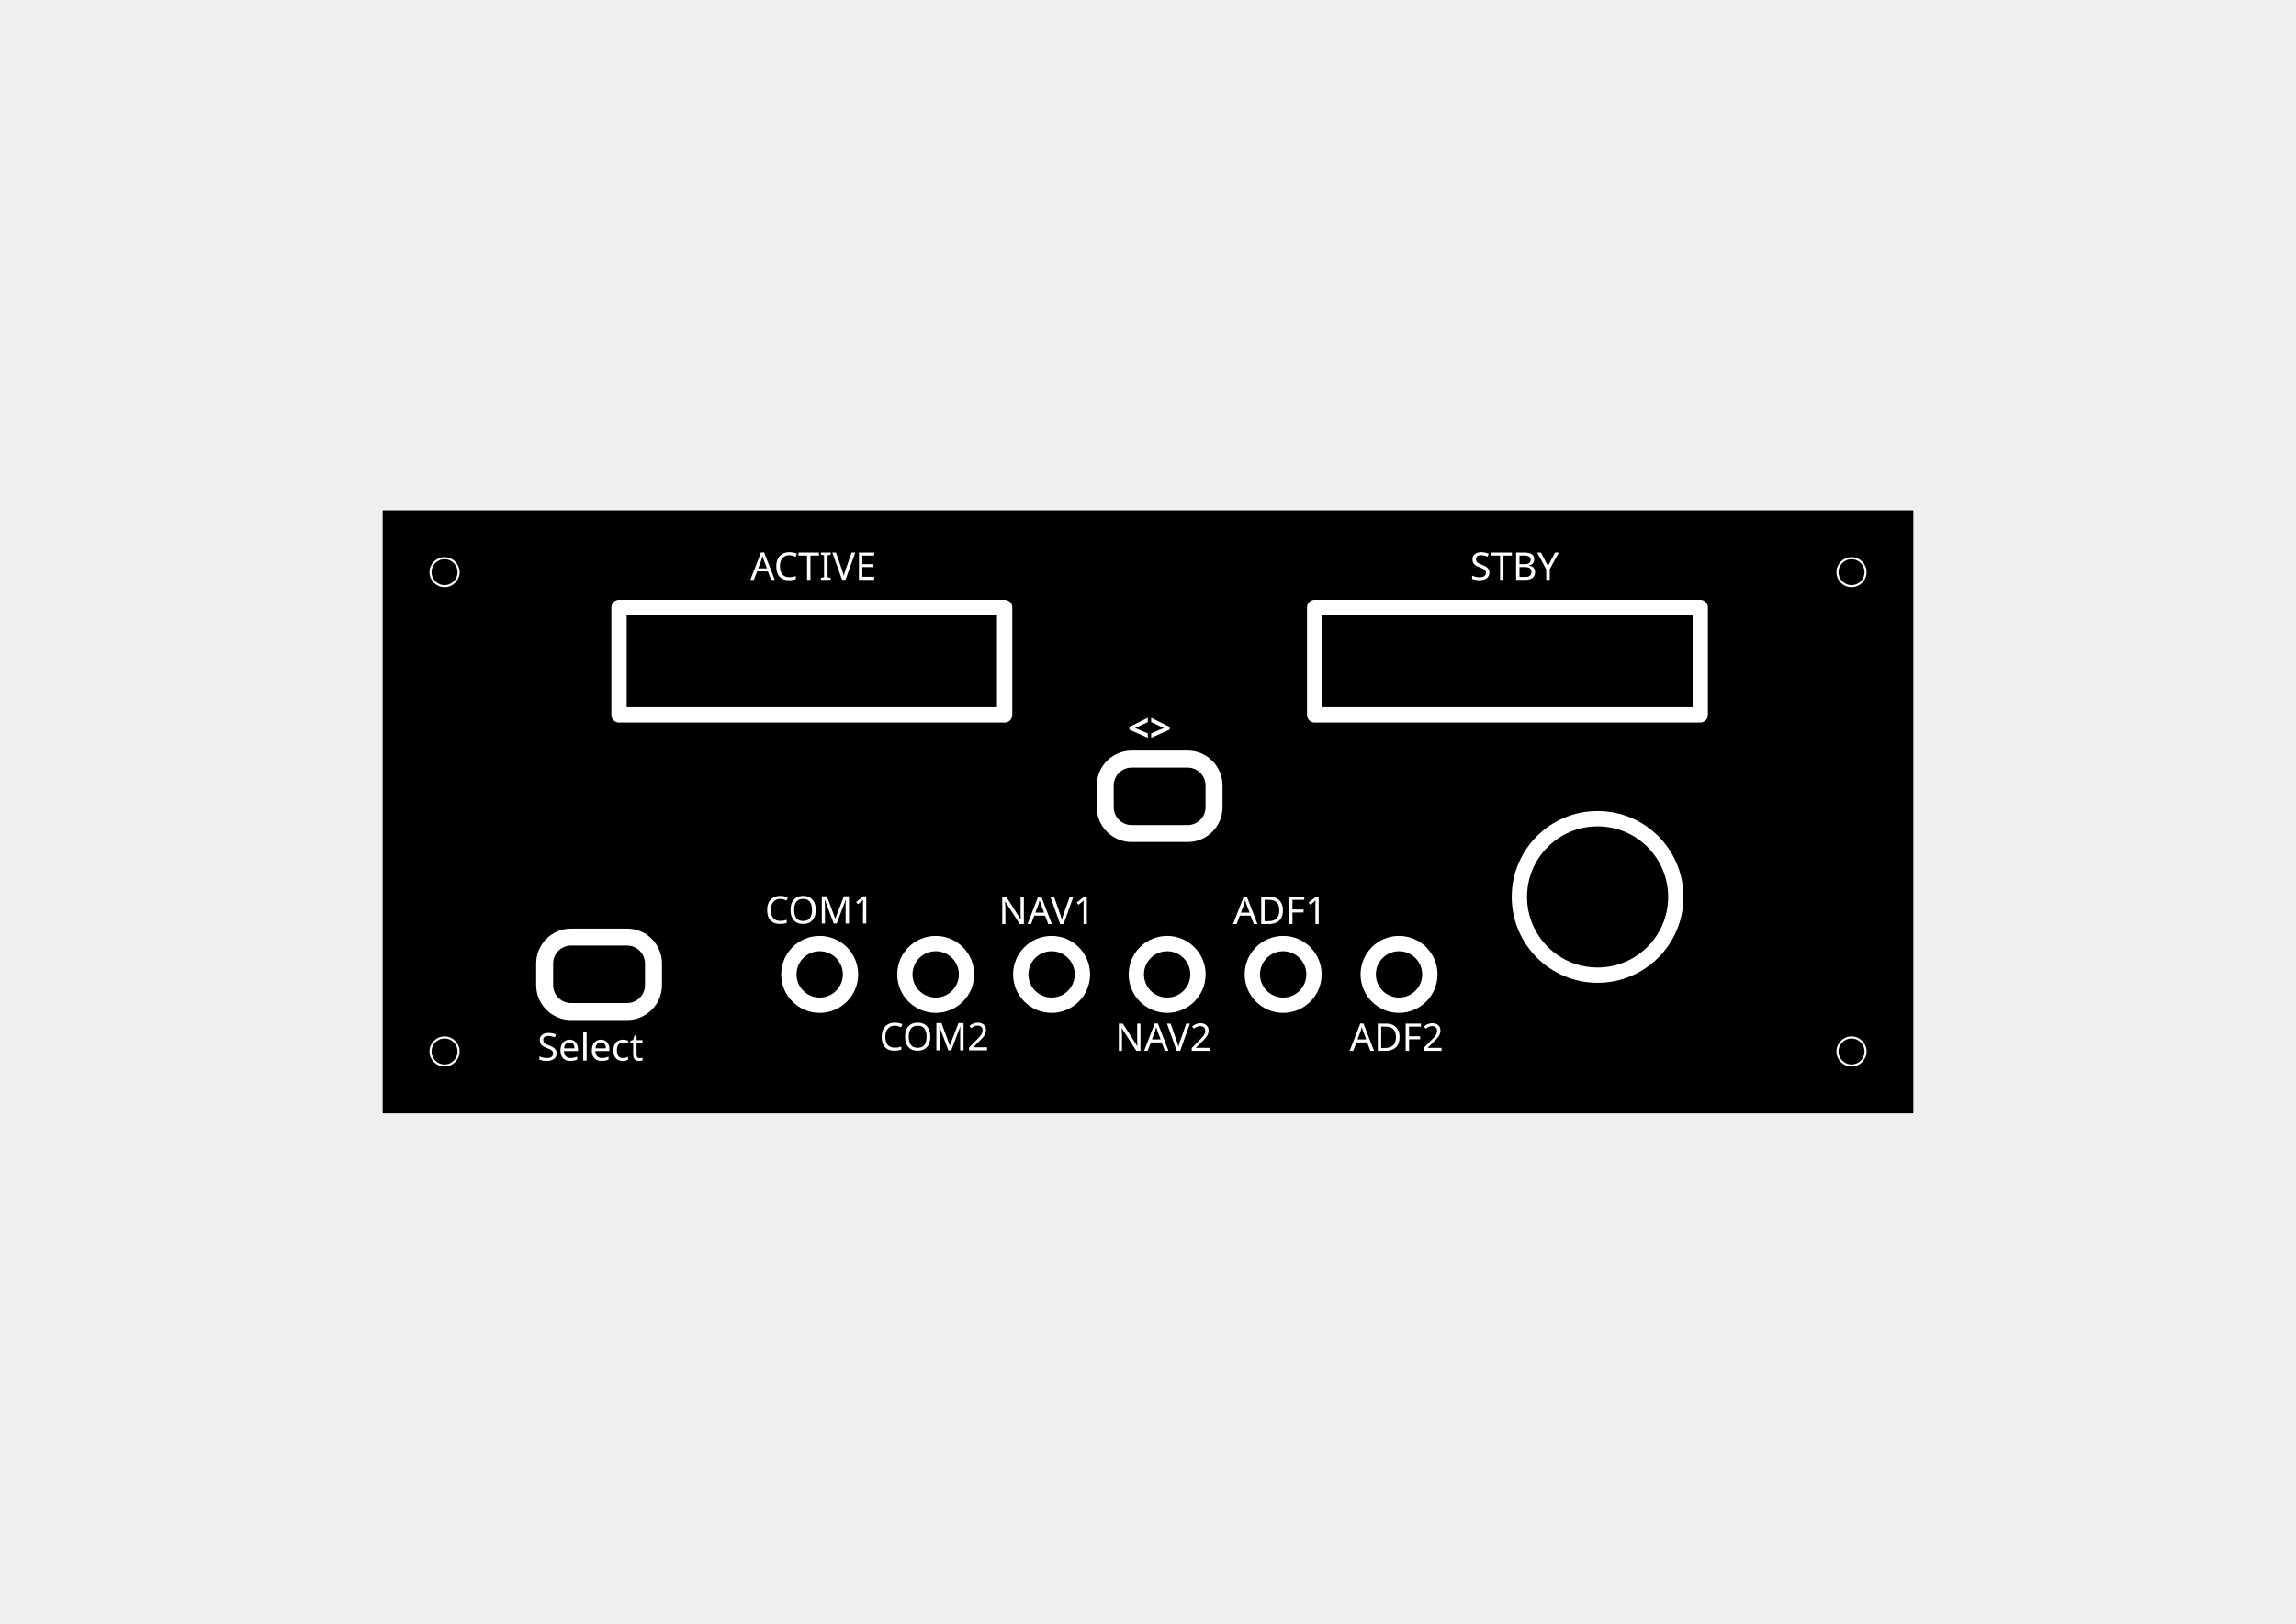
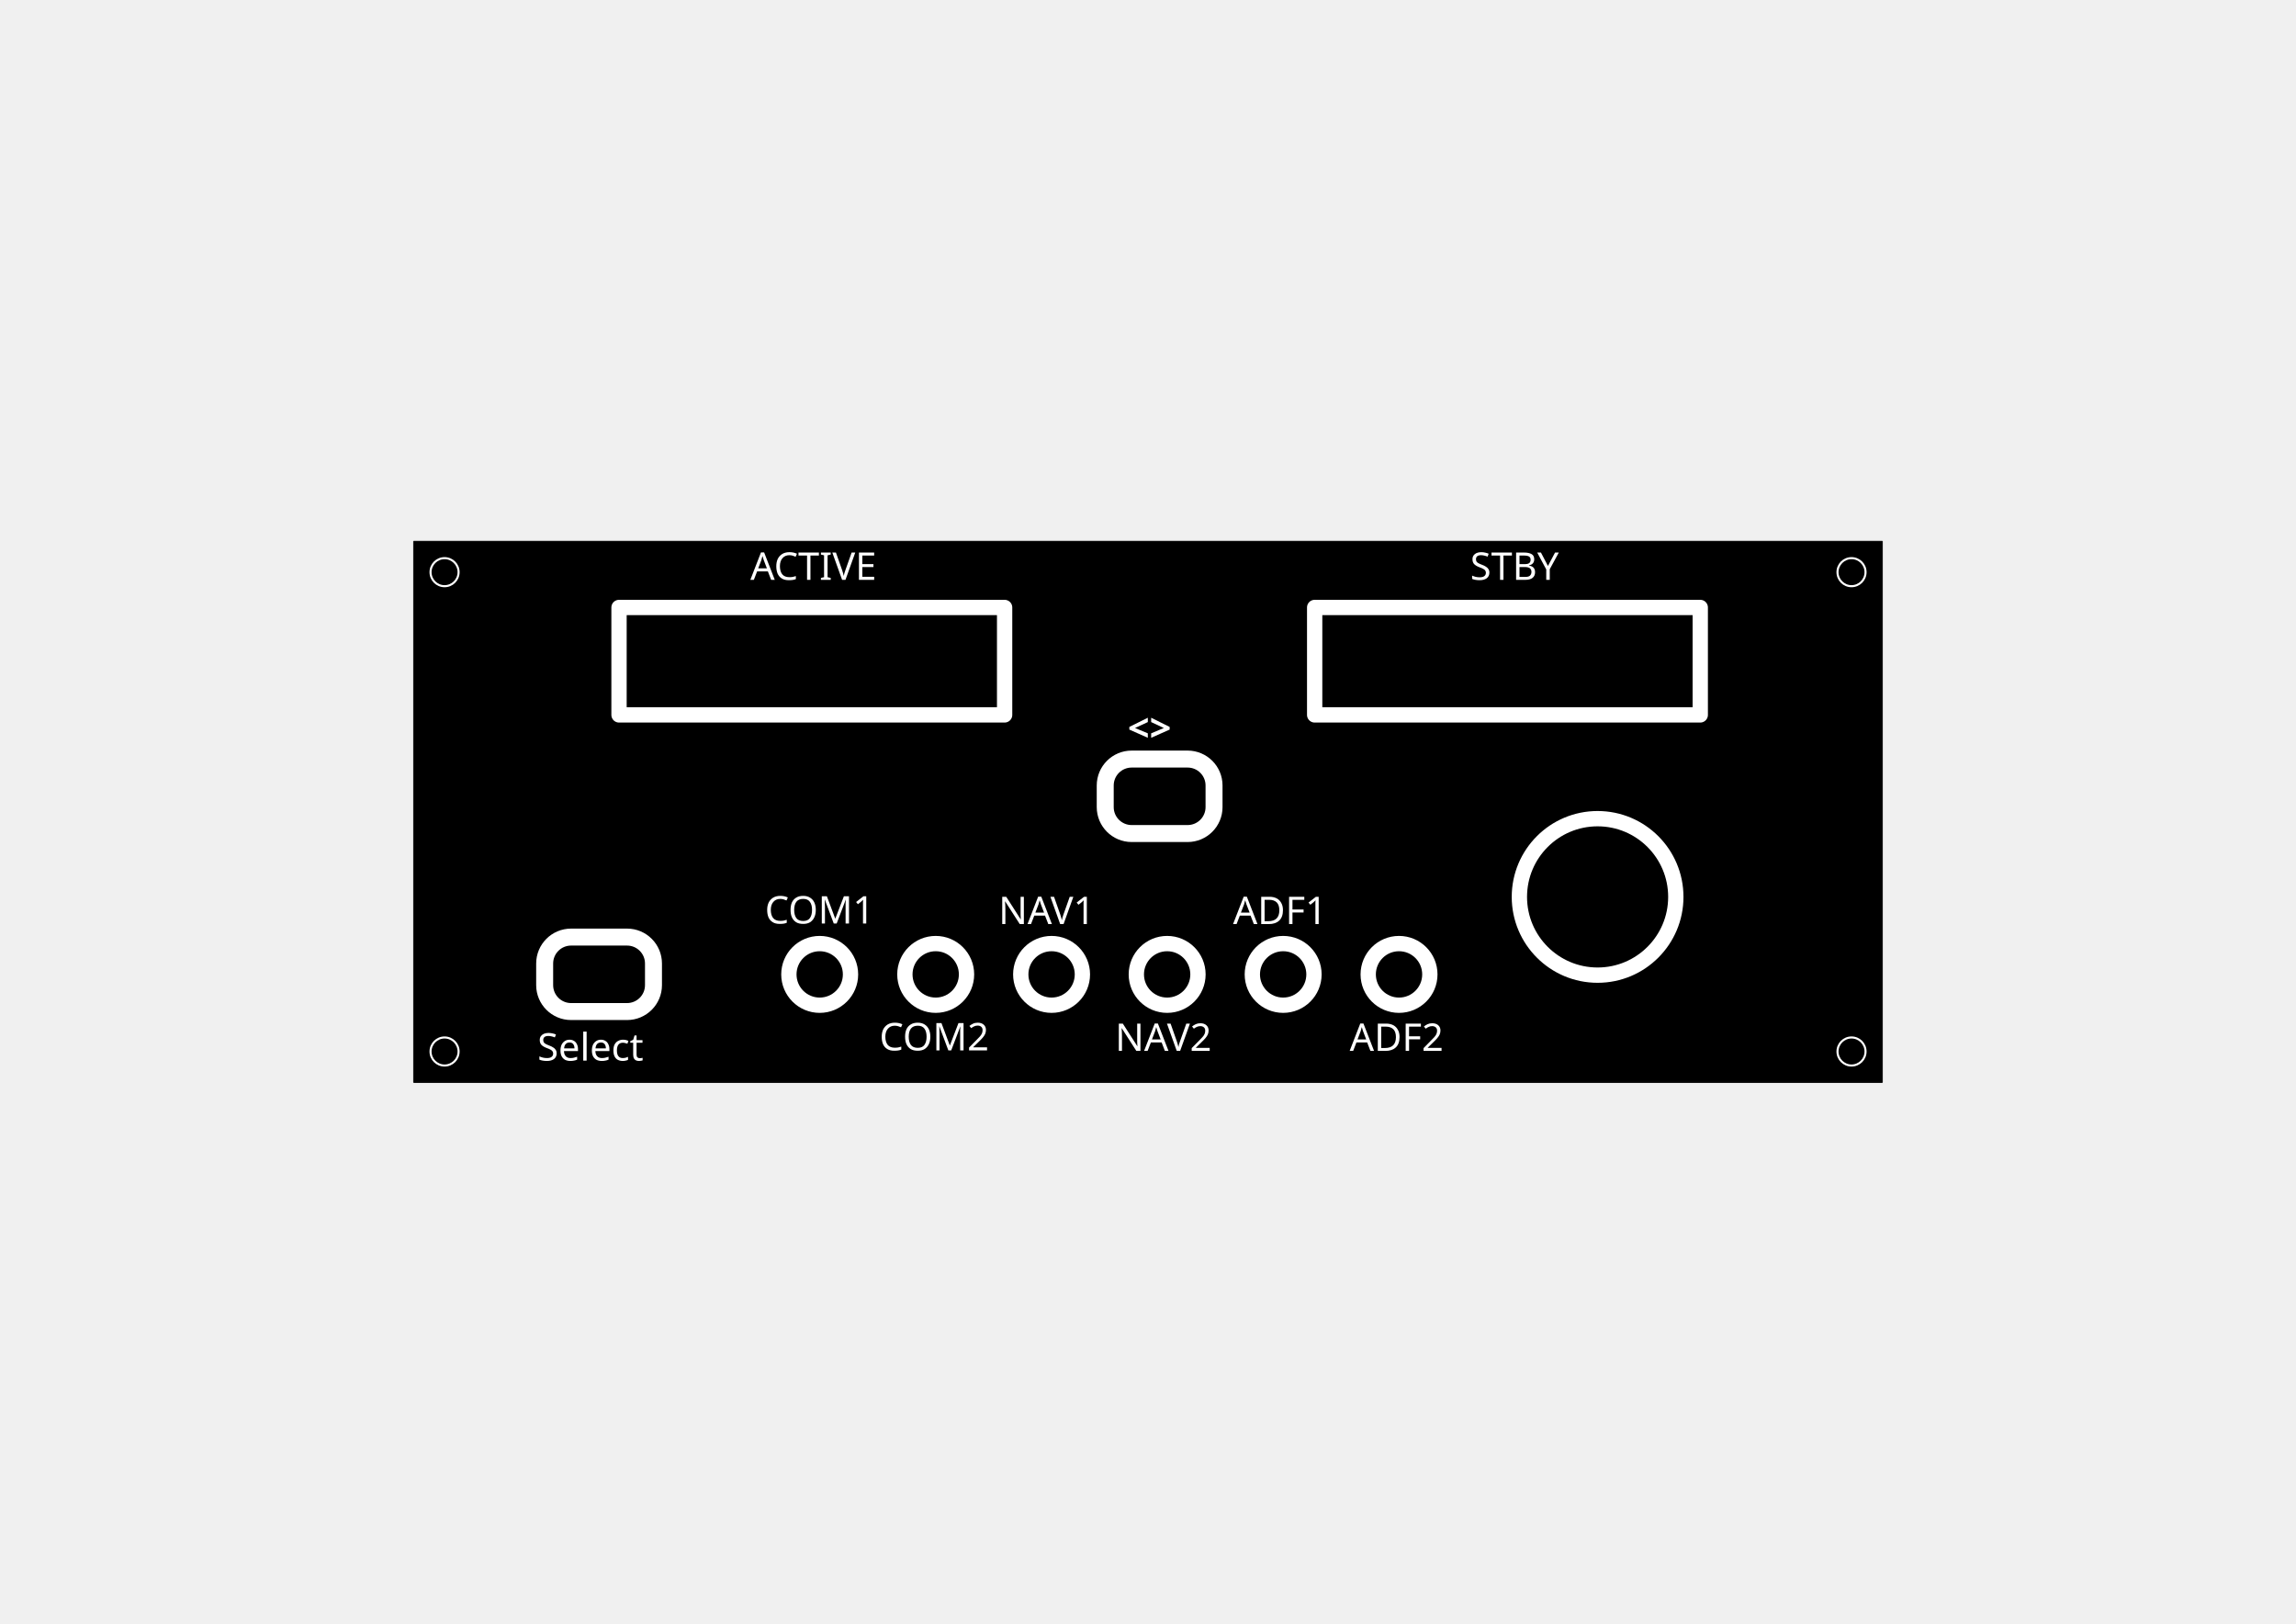
<svg xmlns="http://www.w3.org/2000/svg" version="1.1" width="297mm" height="210mm" viewBox="0 0 297 210" id="svg4434">
  <defs id="defs4350">
    <radialGradient id="radialGradient3661" gradientUnits="userSpaceOnUse" cy="29.149" cx="282.65" gradientTransform="matrix(0.14777,0.23089,-0.2468,0.15795,244.682,122.383)" r="19.571">
      <stop stop-color="#71b2f8" offset="0" id="stop4340" />
      <stop stop-color="#002795" offset="1" id="stop4342" />
    </radialGradient>
    <radialGradient id="radialGradient3817" gradientUnits="userSpaceOnUse" cy="33.9" cx="270.58" gradientTransform="matrix(0.26631,0.065024,-0.17931,0.73438,210.332,148.062)" r="19.571">
      <stop stop-color="#ff6d0f" offset="0" id="stop4345" />
      <stop stop-color="#ff1000" offset="1" id="stop4347" />
    </radialGradient>
  </defs>
  <g id="layer1" style="display:inline;opacity:1">
    <g id="g4538" style="fill:none;stroke:#000000">
      <g transform="matrix(1,0,0,-1,142.5,159)" id="g4431" style="fill:none;stroke:#000000;stroke-width:0.1;stroke-linecap:butt;stroke-linejoin:miter">
        <path id="1" d="M -89,19 V 89" style="fill:none;stroke:#000000" />
        <path id="2" d="M -89,89 H 101" style="fill:none;stroke:#000000" />
        <path id="3" d="M -89,19 H 101" style="fill:none;stroke:#000000" />
        <path id="4" d="M 101,19 V 89" style="fill:none;stroke:#000000" />
        <path id="5" d="m -61.5,67.5 h 48" style="fill:none;stroke:#000000" />
        <path id="6" d="m -61.5,79.5 v -12" style="fill:none;stroke:#000000" />
        <path id="7" d="m -61.5,79.5 h 48" style="fill:none;stroke:#000000" />
        <path id="8" d="m -13.5,79.5 v -12" style="fill:none;stroke:#000000" />
        <path id="9" d="m 28.5,67.5 h 48" style="fill:none;stroke:#000000" />
        <path id="10" d="m 28.5,79.5 v -12" style="fill:none;stroke:#000000" />
        <path id="11" d="m 28.5,79.5 h 48" style="fill:none;stroke:#000000" />
        <path id="12" d="m 76.5,79.5 v -12" style="fill:none;stroke:#000000" />
        <circle cx="64.15" cy="43" r="6.3" id="circle4369" style="fill:none;stroke:#000000" />
        <path d="M -68.5,36.8 A 2.5,2.5 0 0 1 -70,36.3" id="path4371" style="fill:none;stroke:#000000" />
        <path d="m -70,36.3 a 2.5,2.5 0 0 1 -1,-2" id="path4373" style="fill:none;stroke:#000000" />
        <path id="16" d="m -61.5,36.8 h -7" style="fill:none;stroke:#000000" />
        <path d="m -60,36.3 a 2.5,2.5 0 0 1 -1.5,0.5" id="path4376" style="fill:none;stroke:#000000" />
        <path d="m -59,34.3 a 2.5,2.5 0 0 1 -1,2" id="path4378" style="fill:none;stroke:#000000" />
        <path id="19" d="m -71,31.7 v 2.6" style="fill:none;stroke:#000000" />
        <path d="m -70,29.7 a 2.5,2.5 0 0 1 1.5,-0.5" id="path4381" style="fill:none;stroke:#000000" />
        <path d="m -71,31.7 a 2.5,2.5 0 0 1 1,-2" id="path4383" style="fill:none;stroke:#000000" />
        <path id="22" d="m -59,31.7 v 2.6" style="fill:none;stroke:#000000" />
        <path d="m -61.5,29.2 a 2.5,2.5 0 0 1 1.5,0.5" id="path4386" style="fill:none;stroke:#000000" />
        <path d="m -60,29.7 a 2.5,2.5 0 0 1 1,2" id="path4388" style="fill:none;stroke:#000000" />
        <path id="25" d="m -61.5,29.2 h -7" style="fill:none;stroke:#000000" />
        <path d="M 2.5,59.8 A 2.5,2.5 0 0 1 1,59.3" id="path4391" style="fill:none;stroke:#000000" />
        <path d="m 1,59.3 a 2.5,2.5 0 0 1 -1,-2" id="path4393" style="fill:none;stroke:#000000" />
        <path id="28" d="m 9.5,59.8 h -7" style="fill:none;stroke:#000000" />
        <path d="M 11,59.3 A 2.5,2.5 0 0 1 9.5,59.8" id="path4396" style="fill:none;stroke:#000000" />
        <path d="m 12,57.3 a 2.5,2.5 0 0 1 -1,2" id="path4398" style="fill:none;stroke:#000000" />
        <path id="31" d="m 0,54.7 v 2.6" style="fill:none;stroke:#000000" />
        <path d="M 1,52.7 A 2.5,2.5 0 0 1 2.5,52.2" id="path4401" style="fill:none;stroke:#000000" />
        <path d="m 0,54.7 a 2.5,2.5 0 0 1 1,-2" id="path4403" style="fill:none;stroke:#000000" />
        <path id="34" d="m 12,54.7 v 2.6" style="fill:none;stroke:#000000" />
        <path d="M 9.5,52.2 A 2.5,2.5 0 0 1 11,52.7" id="path4406" style="fill:none;stroke:#000000" />
        <path d="m 11,52.7 a 2.5,2.5 0 0 1 1,2" id="path4408" style="fill:none;stroke:#000000" />
        <path id="37" d="m 9.5,52.2 h -7" style="fill:none;stroke:#000000" />
        <circle cx="-21.5" cy="33" r="3.6" id="circle4411" style="fill:none;stroke:#000000" />
        <circle cx="23.5" cy="33" r="3.6" id="circle4413" style="fill:none;stroke:#000000" />
        <circle cx="38.5" cy="33" r="3.6" id="circle4415" style="fill:none;stroke:#000000" />
        <circle cx="-36.5" cy="33" r="3.6" id="circle4417" style="fill:none;stroke:#000000" />
        <circle cx="-6.5" cy="33" r="3.6" id="circle4419" style="fill:none;stroke:#000000" />
        <circle cx="8.5" cy="33" r="3.6" id="circle4421" style="fill:none;stroke:#000000" />
        <circle cx="-85" cy="23" r="1.8" id="circle4423" style="fill:none;stroke:#000000" />
        <circle cx="97" cy="23" r="1.8" id="circle4425" style="fill:none;stroke:#000000" />
        <circle cx="97" cy="85" r="1.8" id="circle4427" style="fill:none;stroke:#000000" />
        <circle cx="-85" cy="85" r="1.8" id="circle4429" style="fill:none;stroke:#000000" />
      </g>
    </g>
-     <rect style="opacity:1;fill:#000000;fill-opacity:1;stroke:#000000;stroke-width:0.178;stroke-linejoin:round;stroke-miterlimit:4;stroke-dasharray:none;stroke-opacity:1" id="rect3152" width="197.822" height="77.822" x="49.589" y="66.089" ry="0" />
+     <rect style="opacity:1;fill:#000000;fill-opacity:1;stroke:#000000;stroke-width:0.165;stroke-linejoin:round;stroke-miterlimit:4;stroke-dasharray:none;stroke-opacity:1" id="rect3152" width="189.835" height="69.835" x="53.583" y="70.083" ry="0" />
  </g>
  <g id="layer2" style="display:inline;opacity:1">
    <rect style="display:inline;opacity:1;fill:#000000;fill-opacity:1;stroke:#ffffff;stroke-width:1.98;stroke-linejoin:round;stroke-miterlimit:4;stroke-dasharray:none;stroke-opacity:1" id="rect2613" width="49.879" height="13.895" x="80.074" y="78.566" />
    <rect style="display:inline;opacity:1;fill:#000000;fill-opacity:1;stroke:#ffffff;stroke-width:1.98;stroke-linejoin:round;stroke-miterlimit:4;stroke-dasharray:none;stroke-opacity:1" id="rect2613-3" width="49.879" height="13.895" x="170.059" y="78.566" />
    <rect style="opacity:1;fill:#000000;fill-opacity:1;stroke:#ffffff;stroke-width:2.196;stroke-linejoin:round;stroke-miterlimit:4;stroke-dasharray:none;stroke-opacity:1" id="rect2631" width="14.076" height="9.631" x="142.967" y="98.174" ry="3.417" />
    <rect style="display:inline;opacity:1;fill:#000000;fill-opacity:1;stroke:#ffffff;stroke-width:2.196;stroke-linejoin:round;stroke-miterlimit:4;stroke-dasharray:none;stroke-opacity:1" id="rect2631-6" width="14.076" height="9.631" x="70.455" y="121.197" ry="3.417" />
    <ellipse style="fill:#000000;fill-rule:evenodd;stroke:#ffffff;stroke-width:1.98;stroke-miterlimit:4;stroke-dasharray:none" id="path880" cx="106.032" cy="126.023" rx="3.987" ry="3.987" />
    <ellipse style="display:inline;opacity:1;fill:#000000;fill-rule:evenodd;stroke:#ffffff;stroke-width:1.98;stroke-miterlimit:4;stroke-dasharray:none" id="path880-3" cx="121.038" cy="126.023" rx="3.987" ry="3.987" />
    <ellipse style="display:inline;opacity:1;fill:#000000;fill-rule:evenodd;stroke:#ffffff;stroke-width:1.98;stroke-miterlimit:4;stroke-dasharray:none" id="path880-3-6" cx="136.027" cy="126.023" rx="3.987" ry="3.987" />
    <ellipse style="display:inline;opacity:1;fill:#000000;fill-rule:evenodd;stroke:#ffffff;stroke-width:1.98;stroke-miterlimit:4;stroke-dasharray:none" id="path880-7" cx="150.977" cy="126.023" rx="3.987" ry="3.987" />
    <ellipse style="display:inline;opacity:1;fill:#000000;fill-rule:evenodd;stroke:#ffffff;stroke-width:1.98;stroke-miterlimit:4;stroke-dasharray:none" id="path880-3-5" cx="165.983" cy="126.023" rx="3.987" ry="3.987" />
    <ellipse style="display:inline;opacity:1;fill:#000000;fill-rule:evenodd;stroke:#ffffff;stroke-width:1.98;stroke-miterlimit:4;stroke-dasharray:none" id="path880-3-6-3" cx="180.972" cy="126.023" rx="3.987" ry="3.987" />
    <circle style="opacity:1;fill:#000000;fill-rule:evenodd;stroke:#ffffff;stroke-width:0.268" id="path885" cx="57.506" cy="74.001" r="1.814" />
    <circle style="opacity:1;fill:#000000;fill-rule:evenodd;stroke:#ffffff;stroke-width:0.268" id="path885-3" cx="57.506" cy="135.995" r="1.814" />
    <ellipse style="opacity:1;fill:#000000;fill-rule:evenodd;stroke:#ffffff;stroke-width:0.268" id="path885-3-6" cx="239.504" cy="135.995" rx="1.814" ry="1.814" />
    <ellipse style="opacity:1;fill:#000000;fill-rule:evenodd;stroke:#ffffff;stroke-width:0.268" id="path885-3-6-7" cx="239.504" cy="74.001" rx="1.814" ry="1.814" />
    <ellipse style="display:inline;opacity:1;fill:#000000;fill-rule:evenodd;stroke:#ffffff;stroke-width:1.98;stroke-miterlimit:4;stroke-dasharray:none" id="path880-3-6-3-3" cx="206.658" cy="116.001" rx="10.118" ry="10.119" />
  </g>
  <g id="layer3" style="display:inline">
    <text xml:space="preserve" style="font-style:normal;font-weight:normal;font-size:4.939px;line-height:1.25;font-family:sans-serif;letter-spacing:0px;word-spacing:0px;display:inline;opacity:1;fill:#ffffff;fill-opacity:1;stroke:none;stroke-width:0.529;stroke-miterlimit:4;stroke-dasharray:none" x="69.524" y="137.17" id="text4982">
      <tspan id="tspan4980" x="69.524" y="137.17" style="fill:#ffffff;stroke-width:0.529;stroke-miterlimit:4;stroke-dasharray:none">Select</tspan>
    </text>
    <text xml:space="preserve" style="font-style:normal;font-weight:normal;font-size:4.939px;line-height:1.25;font-family:sans-serif;letter-spacing:0px;word-spacing:0px;display:inline;opacity:1;fill:#ffffff;fill-opacity:1;stroke:none;stroke-width:0.529;stroke-miterlimit:4;stroke-dasharray:none" x="113.758" y="135.847" id="text4982-3-0">
      <tspan id="tspan4980-6-6" x="113.758" y="135.847" style="fill:#ffffff;stroke-width:0.529;stroke-miterlimit:4;stroke-dasharray:none">COM2</tspan>
    </text>
    <text xml:space="preserve" style="font-style:normal;font-weight:normal;font-size:4.939px;line-height:1.25;font-family:sans-serif;letter-spacing:0px;word-spacing:0px;display:inline;opacity:1;fill:#ffffff;fill-opacity:1;stroke:none;stroke-width:0.529;stroke-miterlimit:4;stroke-dasharray:none" x="144.242" y="135.917" id="text4982-3-0-8">
      <tspan id="tspan4980-6-6-7" x="144.242" y="135.917" style="fill:#ffffff;stroke-width:0.529;stroke-miterlimit:4;stroke-dasharray:none">NAV2</tspan>
    </text>
    <text xml:space="preserve" style="font-style:normal;font-weight:normal;font-size:4.939px;line-height:1.25;font-family:sans-serif;letter-spacing:0px;word-spacing:0px;display:inline;opacity:1;fill:#ffffff;fill-opacity:1;stroke:none;stroke-width:0.529;stroke-miterlimit:4;stroke-dasharray:none" x="174.586" y="135.917" id="text4982-3-0-8-0">
      <tspan id="tspan4980-6-6-7-2" x="174.586" y="135.917" style="fill:#ffffff;stroke-width:0.529;stroke-miterlimit:4;stroke-dasharray:none">ADF2</tspan>
    </text>
    <text xml:space="preserve" style="font-style:normal;font-weight:normal;font-size:4.939px;line-height:1.25;font-family:sans-serif;letter-spacing:0px;word-spacing:0px;display:inline;opacity:1;fill:#ffffff;fill-opacity:1;stroke:none;stroke-width:0.529;stroke-miterlimit:4;stroke-dasharray:none" x="190.174" y="74.993" id="text4982-3-2-5-2" transform="scale(1.000002,0.9999977)">
      <tspan id="tspan4980-6-61-9-2" x="190.174" y="74.993" style="fill:#ffffff;stroke-width:0.529;stroke-miterlimit:4;stroke-dasharray:none">STBY</tspan>
    </text>
    <text xml:space="preserve" style="font-style:normal;font-weight:normal;font-size:4.939px;line-height:1.25;font-family:sans-serif;letter-spacing:0px;word-spacing:0px;display:inline;opacity:1;fill:#ffffff;fill-opacity:1;stroke:none;stroke-width:0.529;stroke-miterlimit:4;stroke-dasharray:none" x="97.063" y="74.993" id="text4982-3-2-5">
      <tspan id="tspan4980-6-61-9" x="97.063" y="74.993" style="fill:#ffffff;stroke-width:0.529;stroke-miterlimit:4;stroke-dasharray:none">ACTIVE</tspan>
    </text>
-     <text xml:space="preserve" style="display:inline;opacity:1;font-style:normal;font-weight:normal;font-size:4.939px;line-height:1.25;font-family:sans-serif;letter-spacing:0px;word-spacing:0px;fill:#ffffff;fill-opacity:1;stroke:none;stroke-width:0.529;stroke-miterlimit:4;stroke-dasharray:none" x="145.867" y="95.906" id="text4982-3-2-7" transform="scale(1.000001,0.9999985)">
+     <text xml:space="preserve" style="font-style:normal;font-weight:normal;font-size:4.939px;line-height:1.25;font-family:sans-serif;letter-spacing:0px;word-spacing:0px;display:inline;opacity:1;fill:#ffffff;fill-opacity:1;stroke:none;stroke-width:0.529;stroke-miterlimit:4;stroke-dasharray:none" x="145.867" y="95.906" id="text4982-3-2-7" transform="scale(1.000001,0.9999985)">
      <tspan x="145.867" y="95.906" style="font-style:normal;font-variant:normal;font-weight:bold;font-stretch:normal;font-family:sans-serif;-inkscape-font-specification:'sans-serif Bold';fill:#ffffff;stroke-width:0.529;stroke-miterlimit:4;stroke-dasharray:none" id="tspan1555">&lt;&gt;</tspan>
    </text>
-     <text xml:space="preserve" style="display:inline;opacity:1;font-style:normal;font-weight:normal;font-size:4.939px;line-height:1.25;font-family:sans-serif;letter-spacing:0px;word-spacing:0px;fill:#ffffff;fill-opacity:1;stroke:none;stroke-width:0.529;stroke-miterlimit:4;stroke-dasharray:none" x="98.941" y="119.443" id="text4982-3-2" transform="scale(1.000001,0.9999985)">
+     <text xml:space="preserve" style="font-style:normal;font-weight:normal;font-size:4.939px;line-height:1.25;font-family:sans-serif;letter-spacing:0px;word-spacing:0px;display:inline;opacity:1;fill:#ffffff;fill-opacity:1;stroke:none;stroke-width:0.529;stroke-miterlimit:4;stroke-dasharray:none" x="98.941" y="119.443" id="text4982-3-2" transform="scale(1.000001,0.9999985)">
      <tspan id="tspan4980-6-61" x="98.941" y="119.443" style="fill:#ffffff;stroke-width:0.529;stroke-miterlimit:4;stroke-dasharray:none">COM1</tspan>
    </text>
-     <text xml:space="preserve" style="display:inline;opacity:1;font-style:normal;font-weight:normal;font-size:4.939px;line-height:1.25;font-family:sans-serif;letter-spacing:0px;word-spacing:0px;fill:#ffffff;fill-opacity:1;stroke:none;stroke-width:0.529;stroke-miterlimit:4;stroke-dasharray:none" x="129.161" y="119.513" id="text4982-3">
+     <text xml:space="preserve" style="font-style:normal;font-weight:normal;font-size:4.939px;line-height:1.25;font-family:sans-serif;letter-spacing:0px;word-spacing:0px;display:inline;opacity:1;fill:#ffffff;fill-opacity:1;stroke:none;stroke-width:0.529;stroke-miterlimit:4;stroke-dasharray:none" x="129.161" y="119.513" id="text4982-3">
      <tspan id="tspan4980-6" x="129.161" y="119.513" style="fill:#ffffff;stroke-width:0.529;stroke-miterlimit:4;stroke-dasharray:none">NAV1</tspan>
    </text>
-     <text xml:space="preserve" style="display:inline;opacity:1;font-style:normal;font-weight:normal;font-size:4.939px;line-height:1.25;font-family:sans-serif;letter-spacing:0px;word-spacing:0px;fill:#ffffff;fill-opacity:1;stroke:none;stroke-width:0.529;stroke-miterlimit:4;stroke-dasharray:none" x="159.505" y="119.513" id="text4982-3-9">
+     <text xml:space="preserve" style="font-style:normal;font-weight:normal;font-size:4.939px;line-height:1.25;font-family:sans-serif;letter-spacing:0px;word-spacing:0px;display:inline;opacity:1;fill:#ffffff;fill-opacity:1;stroke:none;stroke-width:0.529;stroke-miterlimit:4;stroke-dasharray:none" x="159.505" y="119.513" id="text4982-3-9">
      <tspan id="tspan4980-6-2" x="159.505" y="119.513" style="fill:#ffffff;stroke-width:0.529;stroke-miterlimit:4;stroke-dasharray:none">ADF1</tspan>
    </text>
  </g>
</svg>
